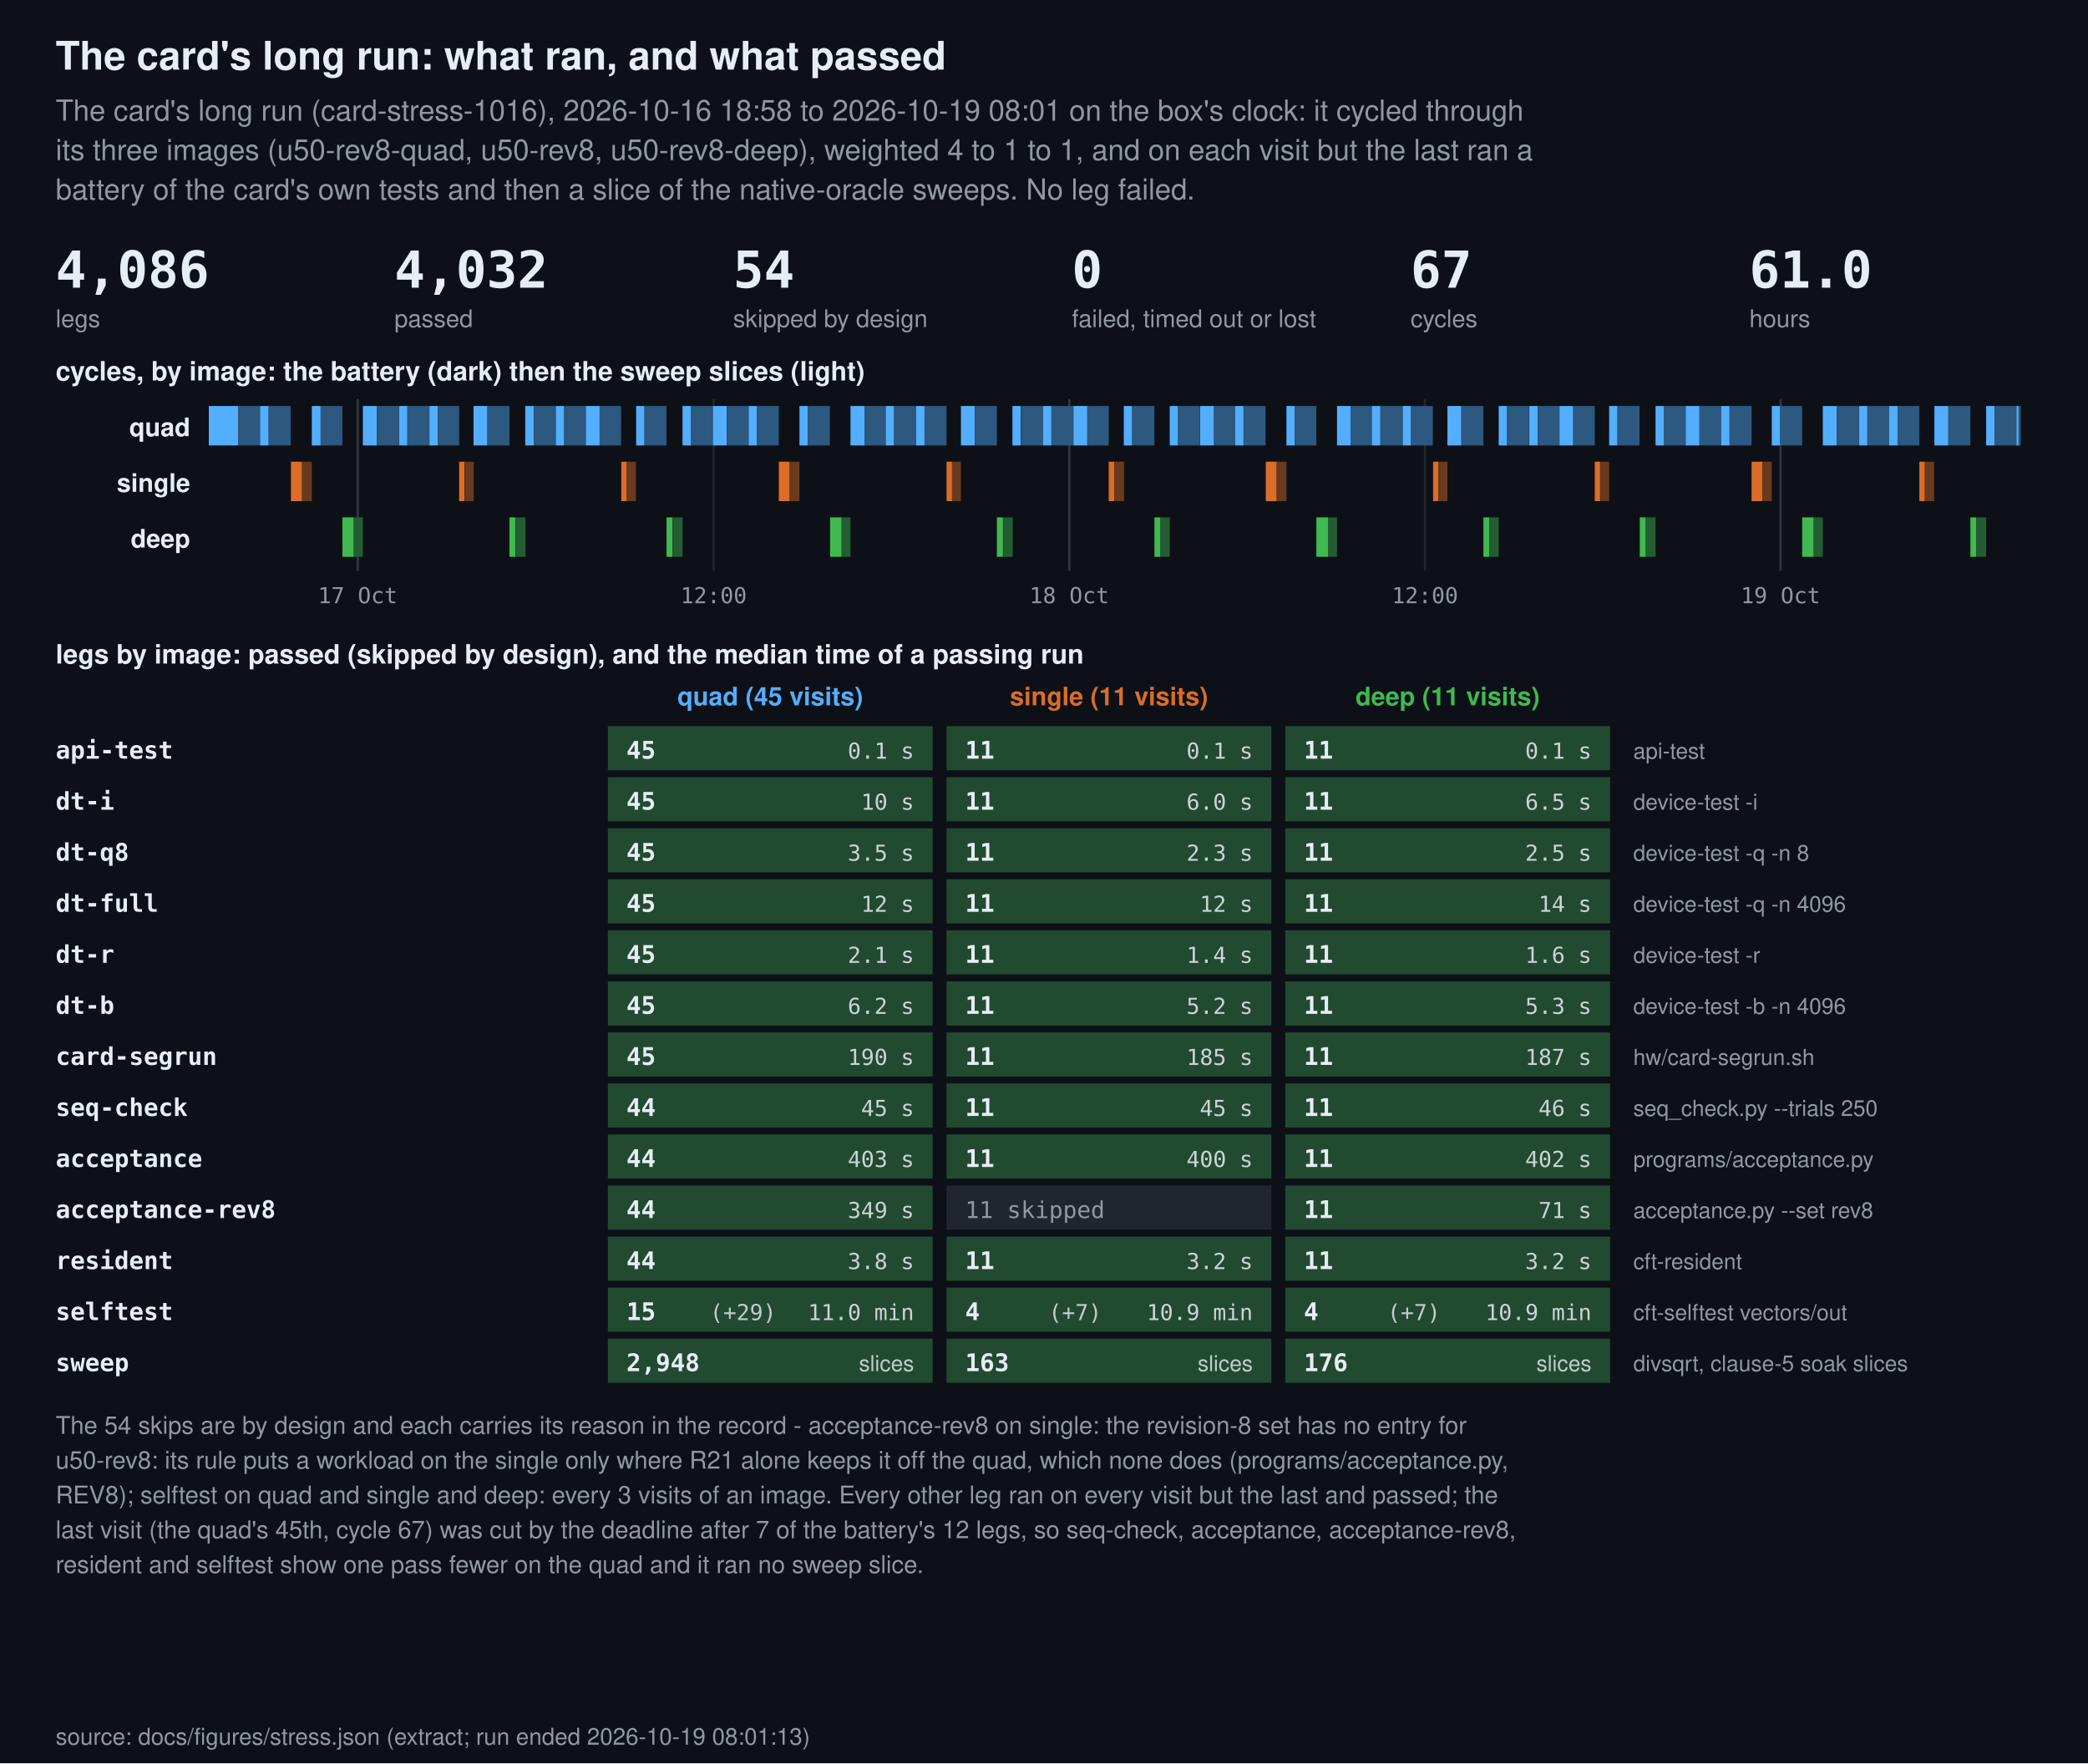
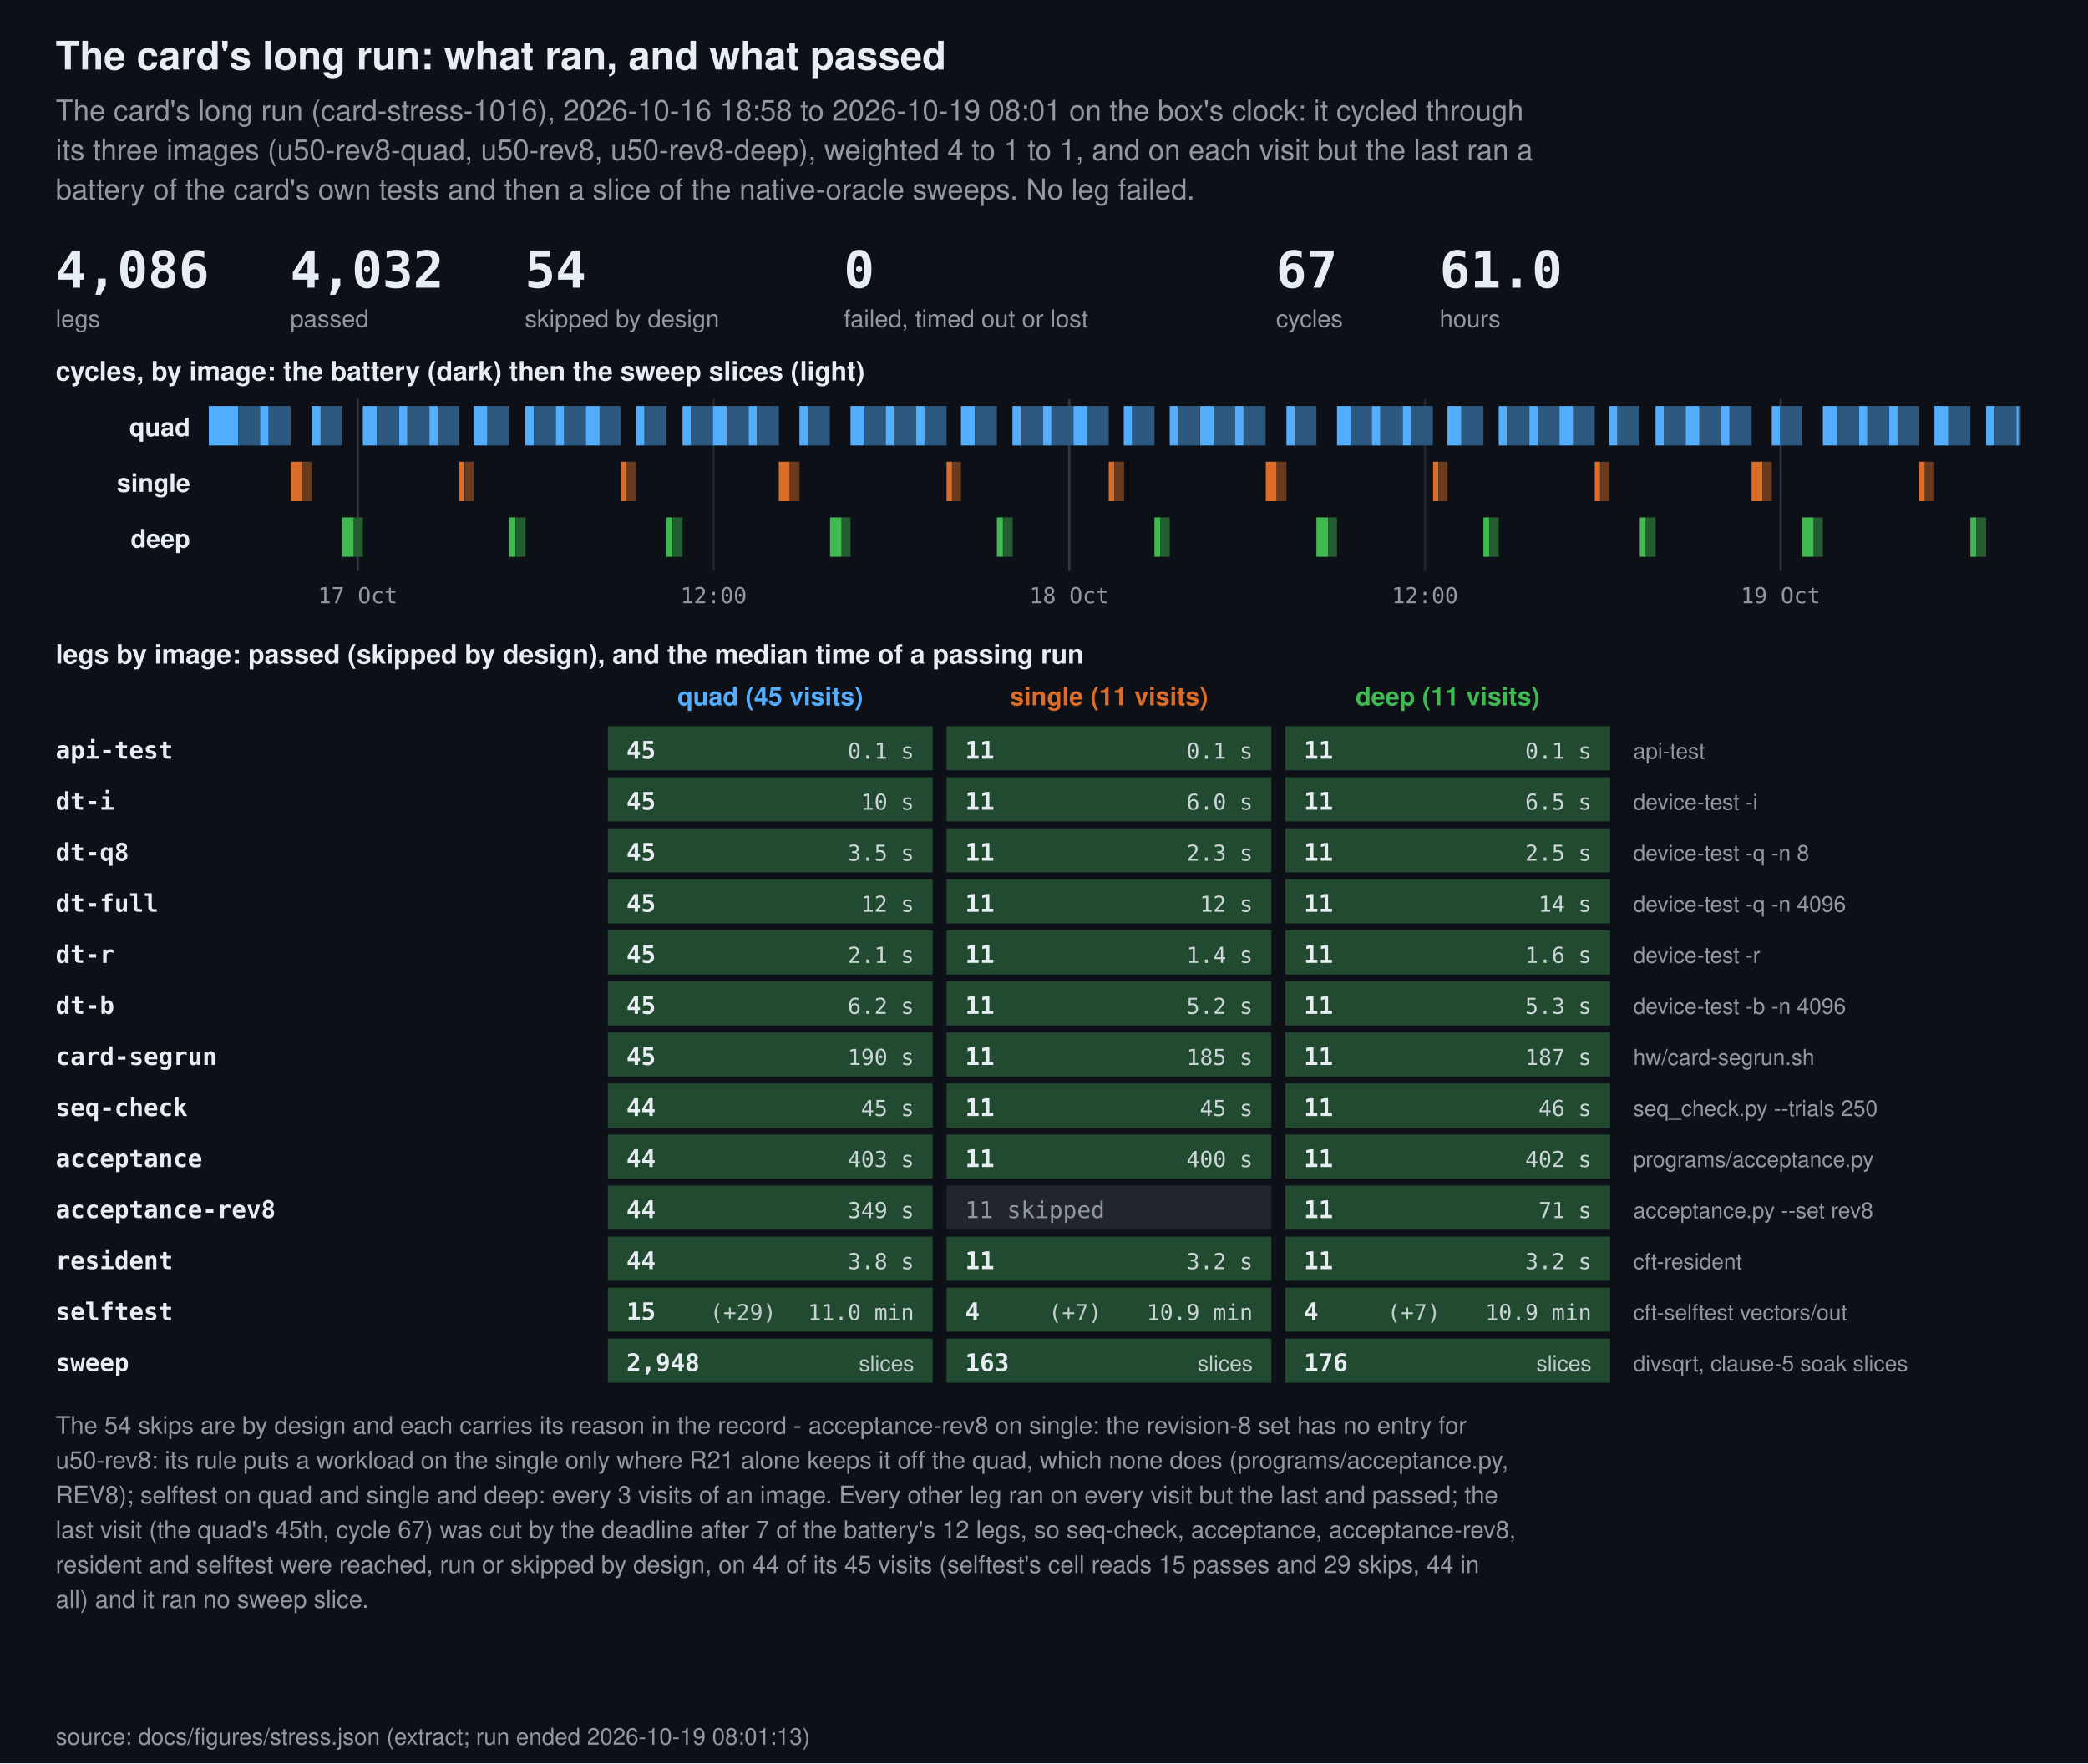
<svg xmlns="http://www.w3.org/2000/svg" width="900" height="760" viewBox="0 0 900 760" role="img" aria-label="A timeline of the 67 cycles of the card's stress run on three images, and a table of the legs run on each: 4,086 legs, 4,032 passed, 54 skipped by design, none failed.">
  <rect width="900" height="760" fill="#0d1117" />
  <text x="24.0" y="30.0" font-family="-apple-system,BlinkMacSystemFont,'Segoe UI',Helvetica,Arial,sans-serif" font-size="17" fill="#e6edf3" font-weight="600">The card's long run: what ran, and what passed</text>
  <text x="24.0" y="52.0" font-family="-apple-system,BlinkMacSystemFont,'Segoe UI',Helvetica,Arial,sans-serif" font-size="12.5" fill="#9198a1">The card's long run (card-stress-1016), 2026-10-16 18:58 to 2026-10-19 08:01 on the box's clock: it cycled through</text>
  <text x="24.0" y="69.0" font-family="-apple-system,BlinkMacSystemFont,'Segoe UI',Helvetica,Arial,sans-serif" font-size="12.5" fill="#9198a1">its three images (u50-rev8-quad, u50-rev8, u50-rev8-deep), weighted 4 to 1 to 1, and on each visit but the last ran a</text>
  <text x="24.0" y="86.0" font-family="-apple-system,BlinkMacSystemFont,'Segoe UI',Helvetica,Arial,sans-serif" font-size="12.5" fill="#9198a1">battery of the card's own tests and then a slice of the native-oracle sweeps. No leg failed.</text>
  <text x="24.0" y="124.0" font-family="ui-monospace,SFMono-Regular,'SF Mono',Menlo,Consolas,monospace" font-size="22" fill="#e6edf3" font-weight="600">4,086</text>
  <text x="24.0" y="141.0" font-family="-apple-system,BlinkMacSystemFont,'Segoe UI',Helvetica,Arial,sans-serif" font-size="10.5" fill="#9198a1">legs</text>
-   <text x="170.0" y="124.0" font-family="ui-monospace,SFMono-Regular,'SF Mono',Menlo,Consolas,monospace" font-size="22" fill="#e6edf3" font-weight="600">4,032</text>
-   <text x="170.0" y="141.0" font-family="-apple-system,BlinkMacSystemFont,'Segoe UI',Helvetica,Arial,sans-serif" font-size="10.5" fill="#9198a1">passed</text>
-   <text x="316.0" y="124.0" font-family="ui-monospace,SFMono-Regular,'SF Mono',Menlo,Consolas,monospace" font-size="22" fill="#e6edf3" font-weight="600">54</text>
-   <text x="316.0" y="141.0" font-family="-apple-system,BlinkMacSystemFont,'Segoe UI',Helvetica,Arial,sans-serif" font-size="10.5" fill="#9198a1">skipped by design</text>
-   <text x="462.0" y="124.0" font-family="ui-monospace,SFMono-Regular,'SF Mono',Menlo,Consolas,monospace" font-size="22" fill="#e6edf3" font-weight="600">0</text>
-   <text x="462.0" y="141.0" font-family="-apple-system,BlinkMacSystemFont,'Segoe UI',Helvetica,Arial,sans-serif" font-size="10.5" fill="#9198a1">failed, timed out or lost</text>
-   <text x="608.0" y="124.0" font-family="ui-monospace,SFMono-Regular,'SF Mono',Menlo,Consolas,monospace" font-size="22" fill="#e6edf3" font-weight="600">67</text>
-   <text x="608.0" y="141.0" font-family="-apple-system,BlinkMacSystemFont,'Segoe UI',Helvetica,Arial,sans-serif" font-size="10.5" fill="#9198a1">cycles</text>
-   <text x="754.0" y="124.0" font-family="ui-monospace,SFMono-Regular,'SF Mono',Menlo,Consolas,monospace" font-size="22" fill="#e6edf3" font-weight="600">61.0</text>
-   <text x="754.0" y="141.0" font-family="-apple-system,BlinkMacSystemFont,'Segoe UI',Helvetica,Arial,sans-serif" font-size="10.5" fill="#9198a1">hours</text>
+   <text x="125.1" y="124.0" font-family="ui-monospace,SFMono-Regular,'SF Mono',Menlo,Consolas,monospace" font-size="22" fill="#e6edf3" font-weight="600">4,032</text>
+   <text x="125.1" y="141.0" font-family="-apple-system,BlinkMacSystemFont,'Segoe UI',Helvetica,Arial,sans-serif" font-size="10.5" fill="#9198a1">passed</text>
+   <text x="226.2" y="124.0" font-family="ui-monospace,SFMono-Regular,'SF Mono',Menlo,Consolas,monospace" font-size="22" fill="#e6edf3" font-weight="600">54</text>
+   <text x="226.2" y="141.0" font-family="-apple-system,BlinkMacSystemFont,'Segoe UI',Helvetica,Arial,sans-serif" font-size="10.5" fill="#9198a1">skipped by design</text>
+   <text x="363.7" y="124.0" font-family="ui-monospace,SFMono-Regular,'SF Mono',Menlo,Consolas,monospace" font-size="22" fill="#e6edf3" font-weight="600">0</text>
+   <text x="363.7" y="141.0" font-family="-apple-system,BlinkMacSystemFont,'Segoe UI',Helvetica,Arial,sans-serif" font-size="10.5" fill="#9198a1">failed, timed out or lost</text>
+   <text x="550.0" y="124.0" font-family="ui-monospace,SFMono-Regular,'SF Mono',Menlo,Consolas,monospace" font-size="22" fill="#e6edf3" font-weight="600">67</text>
+   <text x="550.0" y="141.0" font-family="-apple-system,BlinkMacSystemFont,'Segoe UI',Helvetica,Arial,sans-serif" font-size="10.5" fill="#9198a1">cycles</text>
+   <text x="620.5" y="124.0" font-family="ui-monospace,SFMono-Regular,'SF Mono',Menlo,Consolas,monospace" font-size="22" fill="#e6edf3" font-weight="600">61.0</text>
+   <text x="620.5" y="141.0" font-family="-apple-system,BlinkMacSystemFont,'Segoe UI',Helvetica,Arial,sans-serif" font-size="10.5" fill="#9198a1">hours</text>
  <text x="24.0" y="164.0" font-family="-apple-system,BlinkMacSystemFont,'Segoe UI',Helvetica,Arial,sans-serif" font-size="11.5" fill="#e6edf3" font-weight="600">cycles, by image: the battery (dark) then the sweep slices (light)</text>
  <line x1="154.2" y1="172.0" x2="154.2" y2="246.0" stroke="#30363d" stroke-width="1" />
  <text x="154.2" y="260.0" font-family="ui-monospace,SFMono-Regular,'SF Mono',Menlo,Consolas,monospace" font-size="9.5" fill="#9198a1" text-anchor="middle">17 Oct</text>
  <line x1="307.6" y1="172.0" x2="307.6" y2="246.0" stroke="#21262d" stroke-width="1" />
  <text x="307.6" y="260.0" font-family="ui-monospace,SFMono-Regular,'SF Mono',Menlo,Consolas,monospace" font-size="9.5" fill="#9198a1" text-anchor="middle">12:00</text>
  <line x1="460.9" y1="172.0" x2="460.9" y2="246.0" stroke="#30363d" stroke-width="1" />
  <text x="460.9" y="260.0" font-family="ui-monospace,SFMono-Regular,'SF Mono',Menlo,Consolas,monospace" font-size="9.5" fill="#9198a1" text-anchor="middle">18 Oct</text>
  <line x1="614.2" y1="172.0" x2="614.2" y2="246.0" stroke="#21262d" stroke-width="1" />
  <text x="614.2" y="260.0" font-family="ui-monospace,SFMono-Regular,'SF Mono',Menlo,Consolas,monospace" font-size="9.5" fill="#9198a1" text-anchor="middle">12:00</text>
  <line x1="767.5" y1="172.0" x2="767.5" y2="246.0" stroke="#30363d" stroke-width="1" />
  <text x="767.5" y="260.0" font-family="ui-monospace,SFMono-Regular,'SF Mono',Menlo,Consolas,monospace" font-size="9.5" fill="#9198a1" text-anchor="middle">19 Oct</text>
  <text x="82.0" y="188.0" font-family="-apple-system,BlinkMacSystemFont,'Segoe UI',Helvetica,Arial,sans-serif" font-size="11" fill="#e6edf3" font-weight="600" text-anchor="end">quad</text>
  <rect x="90.0" y="175.0" width="12.7" height="17.0" fill="#54aeff" />
  <rect x="102.7" y="175.0" width="9.4" height="17.0" fill="#2d587f" />
  <rect x="112.1" y="175.0" width="3.7" height="17.0" fill="#54aeff" />
  <rect x="115.8" y="175.0" width="9.5" height="17.0" fill="#2d587f" />
  <rect x="134.4" y="175.0" width="3.8" height="17.0" fill="#54aeff" />
  <rect x="138.2" y="175.0" width="9.4" height="17.0" fill="#2d587f" />
  <rect x="156.4" y="175.0" width="6.0" height="17.0" fill="#54aeff" />
  <rect x="162.4" y="175.0" width="9.5" height="17.0" fill="#2d587f" />
  <rect x="172.0" y="175.0" width="3.6" height="17.0" fill="#54aeff" />
  <rect x="175.6" y="175.0" width="9.5" height="17.0" fill="#2d587f" />
  <rect x="185.1" y="175.0" width="3.6" height="17.0" fill="#54aeff" />
  <rect x="188.7" y="175.0" width="9.2" height="17.0" fill="#2d587f" />
  <rect x="204.1" y="175.0" width="6.0" height="17.0" fill="#54aeff" />
  <rect x="210.1" y="175.0" width="9.5" height="17.0" fill="#2d587f" />
  <rect x="226.4" y="175.0" width="3.7" height="17.0" fill="#54aeff" />
  <rect x="230.1" y="175.0" width="9.5" height="17.0" fill="#2d587f" />
  <rect x="239.6" y="175.0" width="3.6" height="17.0" fill="#54aeff" />
  <rect x="243.2" y="175.0" width="9.2" height="17.0" fill="#2d587f" />
  <rect x="252.5" y="175.0" width="6.0" height="17.0" fill="#54aeff" />
  <rect x="258.4" y="175.0" width="9.3" height="17.0" fill="#2d587f" />
  <rect x="274.2" y="175.0" width="3.6" height="17.0" fill="#54aeff" />
  <rect x="277.8" y="175.0" width="9.5" height="17.0" fill="#2d587f" />
  <rect x="294.2" y="175.0" width="3.7" height="17.0" fill="#54aeff" />
  <rect x="297.8" y="175.0" width="9.5" height="17.0" fill="#2d587f" />
  <rect x="307.3" y="175.0" width="6.0" height="17.0" fill="#54aeff" />
  <rect x="313.3" y="175.0" width="9.4" height="17.0" fill="#2d587f" />
  <rect x="322.7" y="175.0" width="3.6" height="17.0" fill="#54aeff" />
  <rect x="326.3" y="175.0" width="9.4" height="17.0" fill="#2d587f" />
  <rect x="344.6" y="175.0" width="3.6" height="17.0" fill="#54aeff" />
  <rect x="348.2" y="175.0" width="9.5" height="17.0" fill="#2d587f" />
  <rect x="366.6" y="175.0" width="6.0" height="17.0" fill="#54aeff" />
  <rect x="372.6" y="175.0" width="9.2" height="17.0" fill="#2d587f" />
  <rect x="381.8" y="175.0" width="3.6" height="17.0" fill="#54aeff" />
  <rect x="385.4" y="175.0" width="9.5" height="17.0" fill="#2d587f" />
  <rect x="394.9" y="175.0" width="3.6" height="17.0" fill="#54aeff" />
  <rect x="398.5" y="175.0" width="9.5" height="17.0" fill="#2d587f" />
  <rect x="414.2" y="175.0" width="6.0" height="17.0" fill="#54aeff" />
  <rect x="420.2" y="175.0" width="9.5" height="17.0" fill="#2d587f" />
  <rect x="436.4" y="175.0" width="3.6" height="17.0" fill="#54aeff" />
  <rect x="440.1" y="175.0" width="9.5" height="17.0" fill="#2d587f" />
  <rect x="449.6" y="175.0" width="3.6" height="17.0" fill="#54aeff" />
  <rect x="453.2" y="175.0" width="9.4" height="17.0" fill="#2d587f" />
  <rect x="462.7" y="175.0" width="6.0" height="17.0" fill="#54aeff" />
  <rect x="468.6" y="175.0" width="9.3" height="17.0" fill="#2d587f" />
  <rect x="484.4" y="175.0" width="3.6" height="17.0" fill="#54aeff" />
  <rect x="488.1" y="175.0" width="9.5" height="17.0" fill="#2d587f" />
  <rect x="504.2" y="175.0" width="3.6" height="17.0" fill="#54aeff" />
  <rect x="507.8" y="175.0" width="9.4" height="17.0" fill="#2d587f" />
  <rect x="517.3" y="175.0" width="6.0" height="17.0" fill="#54aeff" />
  <rect x="523.2" y="175.0" width="9.2" height="17.0" fill="#2d587f" />
  <rect x="532.4" y="175.0" width="3.6" height="17.0" fill="#54aeff" />
  <rect x="536.0" y="175.0" width="9.5" height="17.0" fill="#2d587f" />
  <rect x="554.5" y="175.0" width="3.6" height="17.0" fill="#54aeff" />
  <rect x="558.1" y="175.0" width="9.3" height="17.0" fill="#2d587f" />
  <rect x="576.3" y="175.0" width="6.0" height="17.0" fill="#54aeff" />
  <rect x="582.3" y="175.0" width="9.2" height="17.0" fill="#2d587f" />
  <rect x="591.4" y="175.0" width="3.6" height="17.0" fill="#54aeff" />
  <rect x="595.0" y="175.0" width="9.5" height="17.0" fill="#2d587f" />
  <rect x="604.6" y="175.0" width="3.6" height="17.0" fill="#54aeff" />
  <rect x="608.2" y="175.0" width="9.4" height="17.0" fill="#2d587f" />
  <rect x="623.9" y="175.0" width="6.0" height="17.0" fill="#54aeff" />
  <rect x="629.9" y="175.0" width="9.5" height="17.0" fill="#2d587f" />
  <rect x="646.0" y="175.0" width="3.6" height="17.0" fill="#54aeff" />
  <rect x="649.6" y="175.0" width="9.5" height="17.0" fill="#2d587f" />
  <rect x="659.2" y="175.0" width="3.6" height="17.0" fill="#54aeff" />
  <rect x="662.8" y="175.0" width="9.5" height="17.0" fill="#2d587f" />
  <rect x="672.2" y="175.0" width="5.9" height="17.0" fill="#54aeff" />
  <rect x="678.2" y="175.0" width="9.2" height="17.0" fill="#2d587f" />
  <rect x="693.6" y="175.0" width="3.6" height="17.0" fill="#54aeff" />
  <rect x="697.2" y="175.0" width="9.5" height="17.0" fill="#2d587f" />
  <rect x="713.6" y="175.0" width="3.7" height="17.0" fill="#54aeff" />
  <rect x="717.3" y="175.0" width="9.3" height="17.0" fill="#2d587f" />
  <rect x="726.6" y="175.0" width="5.9" height="17.0" fill="#54aeff" />
  <rect x="732.6" y="175.0" width="9.3" height="17.0" fill="#2d587f" />
  <rect x="741.9" y="175.0" width="3.6" height="17.0" fill="#54aeff" />
  <rect x="745.5" y="175.0" width="9.5" height="17.0" fill="#2d587f" />
  <rect x="763.7" y="175.0" width="3.6" height="17.0" fill="#54aeff" />
  <rect x="767.3" y="175.0" width="9.5" height="17.0" fill="#2d587f" />
  <rect x="785.7" y="175.0" width="6.0" height="17.0" fill="#54aeff" />
  <rect x="791.7" y="175.0" width="9.5" height="17.0" fill="#2d587f" />
  <rect x="801.3" y="175.0" width="3.6" height="17.0" fill="#54aeff" />
  <rect x="804.9" y="175.0" width="9.4" height="17.0" fill="#2d587f" />
  <rect x="814.3" y="175.0" width="3.6" height="17.0" fill="#54aeff" />
  <rect x="817.9" y="175.0" width="9.4" height="17.0" fill="#2d587f" />
  <rect x="833.8" y="175.0" width="6.0" height="17.0" fill="#54aeff" />
  <rect x="839.8" y="175.0" width="9.5" height="17.0" fill="#2d587f" />
  <rect x="856.1" y="175.0" width="3.7" height="17.0" fill="#54aeff" />
  <rect x="859.8" y="175.0" width="9.5" height="17.0" fill="#2d587f" />
  <rect x="869.2" y="175.0" width="1.0" height="17.0" fill="#54aeff" />
  <rect x="870.0" y="175.0" width="1.0" height="17.0" fill="#2d587f" />
  <text x="82.0" y="212.0" font-family="-apple-system,BlinkMacSystemFont,'Segoe UI',Helvetica,Arial,sans-serif" font-size="11" fill="#e6edf3" font-weight="600" text-anchor="end">single</text>
  <rect x="125.4" y="199.0" width="4.8" height="17.0" fill="#db6d28" />
  <rect x="130.2" y="199.0" width="4.2" height="17.0" fill="#6a3a1f" />
  <rect x="197.9" y="199.0" width="2.3" height="17.0" fill="#db6d28" />
  <rect x="200.3" y="199.0" width="3.9" height="17.0" fill="#6a3a1f" />
  <rect x="267.8" y="199.0" width="2.4" height="17.0" fill="#db6d28" />
  <rect x="270.1" y="199.0" width="4.0" height="17.0" fill="#6a3a1f" />
  <rect x="335.7" y="199.0" width="4.7" height="17.0" fill="#db6d28" />
  <rect x="340.4" y="199.0" width="4.2" height="17.0" fill="#6a3a1f" />
  <rect x="408.0" y="199.0" width="2.4" height="17.0" fill="#db6d28" />
  <rect x="410.3" y="199.0" width="3.9" height="17.0" fill="#6a3a1f" />
  <rect x="477.9" y="199.0" width="2.4" height="17.0" fill="#db6d28" />
  <rect x="480.3" y="199.0" width="4.2" height="17.0" fill="#6a3a1f" />
  <rect x="545.6" y="199.0" width="4.7" height="17.0" fill="#db6d28" />
  <rect x="550.3" y="199.0" width="4.2" height="17.0" fill="#6a3a1f" />
  <rect x="617.7" y="199.0" width="2.3" height="17.0" fill="#db6d28" />
  <rect x="620.0" y="199.0" width="3.9" height="17.0" fill="#6a3a1f" />
  <rect x="687.4" y="199.0" width="2.3" height="17.0" fill="#db6d28" />
  <rect x="689.8" y="199.0" width="3.8" height="17.0" fill="#6a3a1f" />
  <rect x="755.0" y="199.0" width="4.7" height="17.0" fill="#db6d28" />
  <rect x="759.7" y="199.0" width="4.0" height="17.0" fill="#6a3a1f" />
  <rect x="827.3" y="199.0" width="2.4" height="17.0" fill="#db6d28" />
  <rect x="829.6" y="199.0" width="4.1" height="17.0" fill="#6a3a1f" />
  <text x="82.0" y="236.0" font-family="-apple-system,BlinkMacSystemFont,'Segoe UI',Helvetica,Arial,sans-serif" font-size="11" fill="#e6edf3" font-weight="600" text-anchor="end">deep</text>
  <rect x="147.6" y="223.0" width="4.9" height="17.0" fill="#3fb950" />
  <rect x="152.5" y="223.0" width="3.9" height="17.0" fill="#245d31" />
  <rect x="219.6" y="223.0" width="2.6" height="17.0" fill="#3fb950" />
  <rect x="222.3" y="223.0" width="4.2" height="17.0" fill="#245d31" />
  <rect x="287.3" y="223.0" width="2.6" height="17.0" fill="#3fb950" />
  <rect x="290.0" y="223.0" width="4.2" height="17.0" fill="#245d31" />
  <rect x="357.8" y="223.0" width="5.0" height="17.0" fill="#3fb950" />
  <rect x="362.7" y="223.0" width="3.9" height="17.0" fill="#245d31" />
  <rect x="429.7" y="223.0" width="2.6" height="17.0" fill="#3fb950" />
  <rect x="432.4" y="223.0" width="4.1" height="17.0" fill="#245d31" />
  <rect x="497.6" y="223.0" width="2.6" height="17.0" fill="#3fb950" />
  <rect x="500.2" y="223.0" width="4.0" height="17.0" fill="#245d31" />
  <rect x="567.4" y="223.0" width="5.0" height="17.0" fill="#3fb950" />
  <rect x="572.4" y="223.0" width="3.9" height="17.0" fill="#245d31" />
  <rect x="639.4" y="223.0" width="2.6" height="17.0" fill="#3fb950" />
  <rect x="642.0" y="223.0" width="4.0" height="17.0" fill="#245d31" />
  <rect x="706.8" y="223.0" width="2.6" height="17.0" fill="#3fb950" />
  <rect x="709.4" y="223.0" width="4.2" height="17.0" fill="#245d31" />
  <rect x="776.8" y="223.0" width="5.0" height="17.0" fill="#3fb950" />
  <rect x="781.7" y="223.0" width="4.0" height="17.0" fill="#245d31" />
  <rect x="849.3" y="223.0" width="2.6" height="17.0" fill="#3fb950" />
  <rect x="851.9" y="223.0" width="4.2" height="17.0" fill="#245d31" />
  <text x="24.0" y="286.0" font-family="-apple-system,BlinkMacSystemFont,'Segoe UI',Helvetica,Arial,sans-serif" font-size="11.5" fill="#e6edf3" font-weight="600">legs by image: passed (skipped by design), and the median time of a passing run</text>
  <text x="332.0" y="304.0" font-family="-apple-system,BlinkMacSystemFont,'Segoe UI',Helvetica,Arial,sans-serif" font-size="11" fill="#54aeff" font-weight="600" text-anchor="middle">quad (45 visits)</text>
  <text x="478.0" y="304.0" font-family="-apple-system,BlinkMacSystemFont,'Segoe UI',Helvetica,Arial,sans-serif" font-size="11" fill="#db6d28" font-weight="600" text-anchor="middle">single (11 visits)</text>
  <text x="624.0" y="304.0" font-family="-apple-system,BlinkMacSystemFont,'Segoe UI',Helvetica,Arial,sans-serif" font-size="11" fill="#3fb950" font-weight="600" text-anchor="middle">deep (11 visits)</text>
  <text x="24.0" y="327.0" font-family="ui-monospace,SFMono-Regular,'SF Mono',Menlo,Consolas,monospace" font-size="10.5" fill="#e6edf3" font-weight="600">api-test</text>
  <text x="704.0" y="327.0" font-family="-apple-system,BlinkMacSystemFont,'Segoe UI',Helvetica,Arial,sans-serif" font-size="9.5" fill="#9198a1">api-test</text>
  <rect x="262.0" y="313.0" width="140.0" height="19.0" fill="#224a30" />
  <text x="270.0" y="327.0" font-family="ui-monospace,SFMono-Regular,'SF Mono',Menlo,Consolas,monospace" font-size="10.5" fill="#e6edf3" font-weight="600">45</text>
  <text x="394.0" y="327.0" font-family="ui-monospace,SFMono-Regular,'SF Mono',Menlo,Consolas,monospace" font-size="9.5" fill="#e6edf3" text-anchor="end" opacity="0.85">0.1 s</text>
  <rect x="408.0" y="313.0" width="140.0" height="19.0" fill="#224a30" />
  <text x="416.0" y="327.0" font-family="ui-monospace,SFMono-Regular,'SF Mono',Menlo,Consolas,monospace" font-size="10.5" fill="#e6edf3" font-weight="600">11</text>
  <text x="540.0" y="327.0" font-family="ui-monospace,SFMono-Regular,'SF Mono',Menlo,Consolas,monospace" font-size="9.5" fill="#e6edf3" text-anchor="end" opacity="0.85">0.1 s</text>
  <rect x="554.0" y="313.0" width="140.0" height="19.0" fill="#224a30" />
  <text x="562.0" y="327.0" font-family="ui-monospace,SFMono-Regular,'SF Mono',Menlo,Consolas,monospace" font-size="10.5" fill="#e6edf3" font-weight="600">11</text>
  <text x="686.0" y="327.0" font-family="ui-monospace,SFMono-Regular,'SF Mono',Menlo,Consolas,monospace" font-size="9.5" fill="#e6edf3" text-anchor="end" opacity="0.85">0.1 s</text>
  <text x="24.0" y="349.0" font-family="ui-monospace,SFMono-Regular,'SF Mono',Menlo,Consolas,monospace" font-size="10.5" fill="#e6edf3" font-weight="600">dt-i</text>
  <text x="704.0" y="349.0" font-family="-apple-system,BlinkMacSystemFont,'Segoe UI',Helvetica,Arial,sans-serif" font-size="9.5" fill="#9198a1">device-test -i</text>
  <rect x="262.0" y="335.0" width="140.0" height="19.0" fill="#224a30" />
  <text x="270.0" y="349.0" font-family="ui-monospace,SFMono-Regular,'SF Mono',Menlo,Consolas,monospace" font-size="10.5" fill="#e6edf3" font-weight="600">45</text>
  <text x="394.0" y="349.0" font-family="ui-monospace,SFMono-Regular,'SF Mono',Menlo,Consolas,monospace" font-size="9.5" fill="#e6edf3" text-anchor="end" opacity="0.85">10 s</text>
  <rect x="408.0" y="335.0" width="140.0" height="19.0" fill="#224a30" />
  <text x="416.0" y="349.0" font-family="ui-monospace,SFMono-Regular,'SF Mono',Menlo,Consolas,monospace" font-size="10.5" fill="#e6edf3" font-weight="600">11</text>
  <text x="540.0" y="349.0" font-family="ui-monospace,SFMono-Regular,'SF Mono',Menlo,Consolas,monospace" font-size="9.5" fill="#e6edf3" text-anchor="end" opacity="0.85">6.0 s</text>
  <rect x="554.0" y="335.0" width="140.0" height="19.0" fill="#224a30" />
  <text x="562.0" y="349.0" font-family="ui-monospace,SFMono-Regular,'SF Mono',Menlo,Consolas,monospace" font-size="10.5" fill="#e6edf3" font-weight="600">11</text>
  <text x="686.0" y="349.0" font-family="ui-monospace,SFMono-Regular,'SF Mono',Menlo,Consolas,monospace" font-size="9.5" fill="#e6edf3" text-anchor="end" opacity="0.85">6.5 s</text>
  <text x="24.0" y="371.0" font-family="ui-monospace,SFMono-Regular,'SF Mono',Menlo,Consolas,monospace" font-size="10.5" fill="#e6edf3" font-weight="600">dt-q8</text>
  <text x="704.0" y="371.0" font-family="-apple-system,BlinkMacSystemFont,'Segoe UI',Helvetica,Arial,sans-serif" font-size="9.5" fill="#9198a1">device-test -q -n 8</text>
  <rect x="262.0" y="357.0" width="140.0" height="19.0" fill="#224a30" />
  <text x="270.0" y="371.0" font-family="ui-monospace,SFMono-Regular,'SF Mono',Menlo,Consolas,monospace" font-size="10.5" fill="#e6edf3" font-weight="600">45</text>
  <text x="394.0" y="371.0" font-family="ui-monospace,SFMono-Regular,'SF Mono',Menlo,Consolas,monospace" font-size="9.5" fill="#e6edf3" text-anchor="end" opacity="0.85">3.5 s</text>
  <rect x="408.0" y="357.0" width="140.0" height="19.0" fill="#224a30" />
  <text x="416.0" y="371.0" font-family="ui-monospace,SFMono-Regular,'SF Mono',Menlo,Consolas,monospace" font-size="10.5" fill="#e6edf3" font-weight="600">11</text>
  <text x="540.0" y="371.0" font-family="ui-monospace,SFMono-Regular,'SF Mono',Menlo,Consolas,monospace" font-size="9.5" fill="#e6edf3" text-anchor="end" opacity="0.85">2.3 s</text>
  <rect x="554.0" y="357.0" width="140.0" height="19.0" fill="#224a30" />
  <text x="562.0" y="371.0" font-family="ui-monospace,SFMono-Regular,'SF Mono',Menlo,Consolas,monospace" font-size="10.5" fill="#e6edf3" font-weight="600">11</text>
  <text x="686.0" y="371.0" font-family="ui-monospace,SFMono-Regular,'SF Mono',Menlo,Consolas,monospace" font-size="9.5" fill="#e6edf3" text-anchor="end" opacity="0.85">2.5 s</text>
  <text x="24.0" y="393.0" font-family="ui-monospace,SFMono-Regular,'SF Mono',Menlo,Consolas,monospace" font-size="10.5" fill="#e6edf3" font-weight="600">dt-full</text>
  <text x="704.0" y="393.0" font-family="-apple-system,BlinkMacSystemFont,'Segoe UI',Helvetica,Arial,sans-serif" font-size="9.5" fill="#9198a1">device-test -q -n 4096</text>
  <rect x="262.0" y="379.0" width="140.0" height="19.0" fill="#224a30" />
  <text x="270.0" y="393.0" font-family="ui-monospace,SFMono-Regular,'SF Mono',Menlo,Consolas,monospace" font-size="10.5" fill="#e6edf3" font-weight="600">45</text>
  <text x="394.0" y="393.0" font-family="ui-monospace,SFMono-Regular,'SF Mono',Menlo,Consolas,monospace" font-size="9.5" fill="#e6edf3" text-anchor="end" opacity="0.85">12 s</text>
  <rect x="408.0" y="379.0" width="140.0" height="19.0" fill="#224a30" />
  <text x="416.0" y="393.0" font-family="ui-monospace,SFMono-Regular,'SF Mono',Menlo,Consolas,monospace" font-size="10.5" fill="#e6edf3" font-weight="600">11</text>
  <text x="540.0" y="393.0" font-family="ui-monospace,SFMono-Regular,'SF Mono',Menlo,Consolas,monospace" font-size="9.5" fill="#e6edf3" text-anchor="end" opacity="0.85">12 s</text>
  <rect x="554.0" y="379.0" width="140.0" height="19.0" fill="#224a30" />
  <text x="562.0" y="393.0" font-family="ui-monospace,SFMono-Regular,'SF Mono',Menlo,Consolas,monospace" font-size="10.5" fill="#e6edf3" font-weight="600">11</text>
  <text x="686.0" y="393.0" font-family="ui-monospace,SFMono-Regular,'SF Mono',Menlo,Consolas,monospace" font-size="9.5" fill="#e6edf3" text-anchor="end" opacity="0.85">14 s</text>
  <text x="24.0" y="415.0" font-family="ui-monospace,SFMono-Regular,'SF Mono',Menlo,Consolas,monospace" font-size="10.5" fill="#e6edf3" font-weight="600">dt-r</text>
  <text x="704.0" y="415.0" font-family="-apple-system,BlinkMacSystemFont,'Segoe UI',Helvetica,Arial,sans-serif" font-size="9.5" fill="#9198a1">device-test -r</text>
  <rect x="262.0" y="401.0" width="140.0" height="19.0" fill="#224a30" />
  <text x="270.0" y="415.0" font-family="ui-monospace,SFMono-Regular,'SF Mono',Menlo,Consolas,monospace" font-size="10.5" fill="#e6edf3" font-weight="600">45</text>
  <text x="394.0" y="415.0" font-family="ui-monospace,SFMono-Regular,'SF Mono',Menlo,Consolas,monospace" font-size="9.5" fill="#e6edf3" text-anchor="end" opacity="0.85">2.1 s</text>
  <rect x="408.0" y="401.0" width="140.0" height="19.0" fill="#224a30" />
  <text x="416.0" y="415.0" font-family="ui-monospace,SFMono-Regular,'SF Mono',Menlo,Consolas,monospace" font-size="10.5" fill="#e6edf3" font-weight="600">11</text>
  <text x="540.0" y="415.0" font-family="ui-monospace,SFMono-Regular,'SF Mono',Menlo,Consolas,monospace" font-size="9.5" fill="#e6edf3" text-anchor="end" opacity="0.85">1.4 s</text>
  <rect x="554.0" y="401.0" width="140.0" height="19.0" fill="#224a30" />
  <text x="562.0" y="415.0" font-family="ui-monospace,SFMono-Regular,'SF Mono',Menlo,Consolas,monospace" font-size="10.5" fill="#e6edf3" font-weight="600">11</text>
  <text x="686.0" y="415.0" font-family="ui-monospace,SFMono-Regular,'SF Mono',Menlo,Consolas,monospace" font-size="9.5" fill="#e6edf3" text-anchor="end" opacity="0.85">1.6 s</text>
  <text x="24.0" y="437.0" font-family="ui-monospace,SFMono-Regular,'SF Mono',Menlo,Consolas,monospace" font-size="10.5" fill="#e6edf3" font-weight="600">dt-b</text>
  <text x="704.0" y="437.0" font-family="-apple-system,BlinkMacSystemFont,'Segoe UI',Helvetica,Arial,sans-serif" font-size="9.5" fill="#9198a1">device-test -b -n 4096</text>
  <rect x="262.0" y="423.0" width="140.0" height="19.0" fill="#224a30" />
  <text x="270.0" y="437.0" font-family="ui-monospace,SFMono-Regular,'SF Mono',Menlo,Consolas,monospace" font-size="10.5" fill="#e6edf3" font-weight="600">45</text>
  <text x="394.0" y="437.0" font-family="ui-monospace,SFMono-Regular,'SF Mono',Menlo,Consolas,monospace" font-size="9.5" fill="#e6edf3" text-anchor="end" opacity="0.85">6.2 s</text>
  <rect x="408.0" y="423.0" width="140.0" height="19.0" fill="#224a30" />
  <text x="416.0" y="437.0" font-family="ui-monospace,SFMono-Regular,'SF Mono',Menlo,Consolas,monospace" font-size="10.5" fill="#e6edf3" font-weight="600">11</text>
  <text x="540.0" y="437.0" font-family="ui-monospace,SFMono-Regular,'SF Mono',Menlo,Consolas,monospace" font-size="9.5" fill="#e6edf3" text-anchor="end" opacity="0.85">5.2 s</text>
  <rect x="554.0" y="423.0" width="140.0" height="19.0" fill="#224a30" />
  <text x="562.0" y="437.0" font-family="ui-monospace,SFMono-Regular,'SF Mono',Menlo,Consolas,monospace" font-size="10.5" fill="#e6edf3" font-weight="600">11</text>
  <text x="686.0" y="437.0" font-family="ui-monospace,SFMono-Regular,'SF Mono',Menlo,Consolas,monospace" font-size="9.5" fill="#e6edf3" text-anchor="end" opacity="0.85">5.3 s</text>
  <text x="24.0" y="459.0" font-family="ui-monospace,SFMono-Regular,'SF Mono',Menlo,Consolas,monospace" font-size="10.5" fill="#e6edf3" font-weight="600">card-segrun</text>
  <text x="704.0" y="459.0" font-family="-apple-system,BlinkMacSystemFont,'Segoe UI',Helvetica,Arial,sans-serif" font-size="9.5" fill="#9198a1">hw/card-segrun.sh</text>
  <rect x="262.0" y="445.0" width="140.0" height="19.0" fill="#224a30" />
  <text x="270.0" y="459.0" font-family="ui-monospace,SFMono-Regular,'SF Mono',Menlo,Consolas,monospace" font-size="10.5" fill="#e6edf3" font-weight="600">45</text>
  <text x="394.0" y="459.0" font-family="ui-monospace,SFMono-Regular,'SF Mono',Menlo,Consolas,monospace" font-size="9.5" fill="#e6edf3" text-anchor="end" opacity="0.85">190 s</text>
  <rect x="408.0" y="445.0" width="140.0" height="19.0" fill="#224a30" />
  <text x="416.0" y="459.0" font-family="ui-monospace,SFMono-Regular,'SF Mono',Menlo,Consolas,monospace" font-size="10.5" fill="#e6edf3" font-weight="600">11</text>
  <text x="540.0" y="459.0" font-family="ui-monospace,SFMono-Regular,'SF Mono',Menlo,Consolas,monospace" font-size="9.5" fill="#e6edf3" text-anchor="end" opacity="0.85">185 s</text>
  <rect x="554.0" y="445.0" width="140.0" height="19.0" fill="#224a30" />
  <text x="562.0" y="459.0" font-family="ui-monospace,SFMono-Regular,'SF Mono',Menlo,Consolas,monospace" font-size="10.5" fill="#e6edf3" font-weight="600">11</text>
  <text x="686.0" y="459.0" font-family="ui-monospace,SFMono-Regular,'SF Mono',Menlo,Consolas,monospace" font-size="9.5" fill="#e6edf3" text-anchor="end" opacity="0.85">187 s</text>
  <text x="24.0" y="481.0" font-family="ui-monospace,SFMono-Regular,'SF Mono',Menlo,Consolas,monospace" font-size="10.5" fill="#e6edf3" font-weight="600">seq-check</text>
  <text x="704.0" y="481.0" font-family="-apple-system,BlinkMacSystemFont,'Segoe UI',Helvetica,Arial,sans-serif" font-size="9.5" fill="#9198a1">seq_check.py --trials 250</text>
  <rect x="262.0" y="467.0" width="140.0" height="19.0" fill="#224a30" />
  <text x="270.0" y="481.0" font-family="ui-monospace,SFMono-Regular,'SF Mono',Menlo,Consolas,monospace" font-size="10.5" fill="#e6edf3" font-weight="600">44</text>
  <text x="394.0" y="481.0" font-family="ui-monospace,SFMono-Regular,'SF Mono',Menlo,Consolas,monospace" font-size="9.5" fill="#e6edf3" text-anchor="end" opacity="0.85">45 s</text>
  <rect x="408.0" y="467.0" width="140.0" height="19.0" fill="#224a30" />
  <text x="416.0" y="481.0" font-family="ui-monospace,SFMono-Regular,'SF Mono',Menlo,Consolas,monospace" font-size="10.5" fill="#e6edf3" font-weight="600">11</text>
  <text x="540.0" y="481.0" font-family="ui-monospace,SFMono-Regular,'SF Mono',Menlo,Consolas,monospace" font-size="9.5" fill="#e6edf3" text-anchor="end" opacity="0.85">45 s</text>
  <rect x="554.0" y="467.0" width="140.0" height="19.0" fill="#224a30" />
  <text x="562.0" y="481.0" font-family="ui-monospace,SFMono-Regular,'SF Mono',Menlo,Consolas,monospace" font-size="10.5" fill="#e6edf3" font-weight="600">11</text>
  <text x="686.0" y="481.0" font-family="ui-monospace,SFMono-Regular,'SF Mono',Menlo,Consolas,monospace" font-size="9.5" fill="#e6edf3" text-anchor="end" opacity="0.85">46 s</text>
  <text x="24.0" y="503.0" font-family="ui-monospace,SFMono-Regular,'SF Mono',Menlo,Consolas,monospace" font-size="10.5" fill="#e6edf3" font-weight="600">acceptance</text>
  <text x="704.0" y="503.0" font-family="-apple-system,BlinkMacSystemFont,'Segoe UI',Helvetica,Arial,sans-serif" font-size="9.5" fill="#9198a1">programs/acceptance.py</text>
  <rect x="262.0" y="489.0" width="140.0" height="19.0" fill="#224a30" />
  <text x="270.0" y="503.0" font-family="ui-monospace,SFMono-Regular,'SF Mono',Menlo,Consolas,monospace" font-size="10.5" fill="#e6edf3" font-weight="600">44</text>
  <text x="394.0" y="503.0" font-family="ui-monospace,SFMono-Regular,'SF Mono',Menlo,Consolas,monospace" font-size="9.5" fill="#e6edf3" text-anchor="end" opacity="0.85">403 s</text>
  <rect x="408.0" y="489.0" width="140.0" height="19.0" fill="#224a30" />
  <text x="416.0" y="503.0" font-family="ui-monospace,SFMono-Regular,'SF Mono',Menlo,Consolas,monospace" font-size="10.5" fill="#e6edf3" font-weight="600">11</text>
  <text x="540.0" y="503.0" font-family="ui-monospace,SFMono-Regular,'SF Mono',Menlo,Consolas,monospace" font-size="9.5" fill="#e6edf3" text-anchor="end" opacity="0.85">400 s</text>
  <rect x="554.0" y="489.0" width="140.0" height="19.0" fill="#224a30" />
  <text x="562.0" y="503.0" font-family="ui-monospace,SFMono-Regular,'SF Mono',Menlo,Consolas,monospace" font-size="10.5" fill="#e6edf3" font-weight="600">11</text>
  <text x="686.0" y="503.0" font-family="ui-monospace,SFMono-Regular,'SF Mono',Menlo,Consolas,monospace" font-size="9.5" fill="#e6edf3" text-anchor="end" opacity="0.85">402 s</text>
  <text x="24.0" y="525.0" font-family="ui-monospace,SFMono-Regular,'SF Mono',Menlo,Consolas,monospace" font-size="10.5" fill="#e6edf3" font-weight="600">acceptance-rev8</text>
  <text x="704.0" y="525.0" font-family="-apple-system,BlinkMacSystemFont,'Segoe UI',Helvetica,Arial,sans-serif" font-size="9.5" fill="#9198a1">acceptance.py --set rev8</text>
  <rect x="262.0" y="511.0" width="140.0" height="19.0" fill="#224a30" />
  <text x="270.0" y="525.0" font-family="ui-monospace,SFMono-Regular,'SF Mono',Menlo,Consolas,monospace" font-size="10.5" fill="#e6edf3" font-weight="600">44</text>
  <text x="394.0" y="525.0" font-family="ui-monospace,SFMono-Regular,'SF Mono',Menlo,Consolas,monospace" font-size="9.5" fill="#e6edf3" text-anchor="end" opacity="0.85">349 s</text>
  <rect x="408.0" y="511.0" width="140.0" height="19.0" fill="#21262d" />
  <text x="416.0" y="525.0" font-family="ui-monospace,SFMono-Regular,'SF Mono',Menlo,Consolas,monospace" font-size="10" fill="#9198a1">11 skipped</text>
  <rect x="554.0" y="511.0" width="140.0" height="19.0" fill="#224a30" />
  <text x="562.0" y="525.0" font-family="ui-monospace,SFMono-Regular,'SF Mono',Menlo,Consolas,monospace" font-size="10.5" fill="#e6edf3" font-weight="600">11</text>
  <text x="686.0" y="525.0" font-family="ui-monospace,SFMono-Regular,'SF Mono',Menlo,Consolas,monospace" font-size="9.5" fill="#e6edf3" text-anchor="end" opacity="0.85">71 s</text>
  <text x="24.0" y="547.0" font-family="ui-monospace,SFMono-Regular,'SF Mono',Menlo,Consolas,monospace" font-size="10.5" fill="#e6edf3" font-weight="600">resident</text>
  <text x="704.0" y="547.0" font-family="-apple-system,BlinkMacSystemFont,'Segoe UI',Helvetica,Arial,sans-serif" font-size="9.5" fill="#9198a1">cft-resident</text>
  <rect x="262.0" y="533.0" width="140.0" height="19.0" fill="#224a30" />
  <text x="270.0" y="547.0" font-family="ui-monospace,SFMono-Regular,'SF Mono',Menlo,Consolas,monospace" font-size="10.5" fill="#e6edf3" font-weight="600">44</text>
  <text x="394.0" y="547.0" font-family="ui-monospace,SFMono-Regular,'SF Mono',Menlo,Consolas,monospace" font-size="9.5" fill="#e6edf3" text-anchor="end" opacity="0.85">3.8 s</text>
  <rect x="408.0" y="533.0" width="140.0" height="19.0" fill="#224a30" />
  <text x="416.0" y="547.0" font-family="ui-monospace,SFMono-Regular,'SF Mono',Menlo,Consolas,monospace" font-size="10.5" fill="#e6edf3" font-weight="600">11</text>
  <text x="540.0" y="547.0" font-family="ui-monospace,SFMono-Regular,'SF Mono',Menlo,Consolas,monospace" font-size="9.5" fill="#e6edf3" text-anchor="end" opacity="0.85">3.2 s</text>
  <rect x="554.0" y="533.0" width="140.0" height="19.0" fill="#224a30" />
  <text x="562.0" y="547.0" font-family="ui-monospace,SFMono-Regular,'SF Mono',Menlo,Consolas,monospace" font-size="10.5" fill="#e6edf3" font-weight="600">11</text>
  <text x="686.0" y="547.0" font-family="ui-monospace,SFMono-Regular,'SF Mono',Menlo,Consolas,monospace" font-size="9.5" fill="#e6edf3" text-anchor="end" opacity="0.85">3.2 s</text>
  <text x="24.0" y="569.0" font-family="ui-monospace,SFMono-Regular,'SF Mono',Menlo,Consolas,monospace" font-size="10.5" fill="#e6edf3" font-weight="600">selftest</text>
  <text x="704.0" y="569.0" font-family="-apple-system,BlinkMacSystemFont,'Segoe UI',Helvetica,Arial,sans-serif" font-size="9.5" fill="#9198a1">cft-selftest vectors/out</text>
  <rect x="262.0" y="555.0" width="140.0" height="19.0" fill="#224a30" />
  <text x="270.0" y="569.0" font-family="ui-monospace,SFMono-Regular,'SF Mono',Menlo,Consolas,monospace" font-size="10.5" fill="#e6edf3" font-weight="600">15</text>
  <text x="306.0" y="569.0" font-family="ui-monospace,SFMono-Regular,'SF Mono',Menlo,Consolas,monospace" font-size="9.5" fill="#e6edf3" opacity="0.8">(+29)</text>
  <text x="394.0" y="569.0" font-family="ui-monospace,SFMono-Regular,'SF Mono',Menlo,Consolas,monospace" font-size="9.5" fill="#e6edf3" text-anchor="end" opacity="0.85">11.0 min</text>
  <rect x="408.0" y="555.0" width="140.0" height="19.0" fill="#224a30" />
  <text x="416.0" y="569.0" font-family="ui-monospace,SFMono-Regular,'SF Mono',Menlo,Consolas,monospace" font-size="10.5" fill="#e6edf3" font-weight="600">4</text>
  <text x="452.0" y="569.0" font-family="ui-monospace,SFMono-Regular,'SF Mono',Menlo,Consolas,monospace" font-size="9.5" fill="#e6edf3" opacity="0.8">(+7)</text>
  <text x="540.0" y="569.0" font-family="ui-monospace,SFMono-Regular,'SF Mono',Menlo,Consolas,monospace" font-size="9.5" fill="#e6edf3" text-anchor="end" opacity="0.85">10.9 min</text>
  <rect x="554.0" y="555.0" width="140.0" height="19.0" fill="#224a30" />
  <text x="562.0" y="569.0" font-family="ui-monospace,SFMono-Regular,'SF Mono',Menlo,Consolas,monospace" font-size="10.5" fill="#e6edf3" font-weight="600">4</text>
  <text x="598.0" y="569.0" font-family="ui-monospace,SFMono-Regular,'SF Mono',Menlo,Consolas,monospace" font-size="9.5" fill="#e6edf3" opacity="0.8">(+7)</text>
  <text x="686.0" y="569.0" font-family="ui-monospace,SFMono-Regular,'SF Mono',Menlo,Consolas,monospace" font-size="9.5" fill="#e6edf3" text-anchor="end" opacity="0.85">10.9 min</text>
  <text x="24.0" y="591.0" font-family="ui-monospace,SFMono-Regular,'SF Mono',Menlo,Consolas,monospace" font-size="10.5" fill="#e6edf3" font-weight="600">sweep</text>
  <text x="704.0" y="591.0" font-family="-apple-system,BlinkMacSystemFont,'Segoe UI',Helvetica,Arial,sans-serif" font-size="9.5" fill="#9198a1">divsqrt, clause-5 soak slices</text>
  <rect x="262.0" y="577.0" width="140.0" height="19.0" fill="#224a30" />
  <text x="270.0" y="591.0" font-family="ui-monospace,SFMono-Regular,'SF Mono',Menlo,Consolas,monospace" font-size="10.5" fill="#e6edf3" font-weight="600">2,948</text>
  <text x="394.0" y="591.0" font-family="-apple-system,BlinkMacSystemFont,'Segoe UI',Helvetica,Arial,sans-serif" font-size="9.5" fill="#e6edf3" text-anchor="end" opacity="0.8">slices</text>
  <rect x="408.0" y="577.0" width="140.0" height="19.0" fill="#224a30" />
  <text x="416.0" y="591.0" font-family="ui-monospace,SFMono-Regular,'SF Mono',Menlo,Consolas,monospace" font-size="10.5" fill="#e6edf3" font-weight="600">163</text>
  <text x="540.0" y="591.0" font-family="-apple-system,BlinkMacSystemFont,'Segoe UI',Helvetica,Arial,sans-serif" font-size="9.5" fill="#e6edf3" text-anchor="end" opacity="0.8">slices</text>
  <rect x="554.0" y="577.0" width="140.0" height="19.0" fill="#224a30" />
  <text x="562.0" y="591.0" font-family="ui-monospace,SFMono-Regular,'SF Mono',Menlo,Consolas,monospace" font-size="10.5" fill="#e6edf3" font-weight="600">176</text>
  <text x="686.0" y="591.0" font-family="-apple-system,BlinkMacSystemFont,'Segoe UI',Helvetica,Arial,sans-serif" font-size="9.5" fill="#e6edf3" text-anchor="end" opacity="0.8">slices</text>
  <text x="24.0" y="618.0" font-family="-apple-system,BlinkMacSystemFont,'Segoe UI',Helvetica,Arial,sans-serif" font-size="10.5" fill="#9198a1">The 54 skips are by design and each carries its reason in the record - acceptance-rev8 on single: the revision-8 set has no entry for</text>
  <text x="24.0" y="633.0" font-family="-apple-system,BlinkMacSystemFont,'Segoe UI',Helvetica,Arial,sans-serif" font-size="10.5" fill="#9198a1">u50-rev8: its rule puts a workload on the single only where R21 alone keeps it off the quad, which none does (programs/acceptance.py,</text>
  <text x="24.0" y="648.0" font-family="-apple-system,BlinkMacSystemFont,'Segoe UI',Helvetica,Arial,sans-serif" font-size="10.5" fill="#9198a1">REV8); selftest on quad and single and deep: every 3 visits of an image. Every other leg ran on every visit but the last and passed; the</text>
  <text x="24.0" y="663.0" font-family="-apple-system,BlinkMacSystemFont,'Segoe UI',Helvetica,Arial,sans-serif" font-size="10.5" fill="#9198a1">last visit (the quad's 45th, cycle 67) was cut by the deadline after 7 of the battery's 12 legs, so seq-check, acceptance, acceptance-rev8,</text>
-   <text x="24.0" y="678.0" font-family="-apple-system,BlinkMacSystemFont,'Segoe UI',Helvetica,Arial,sans-serif" font-size="10.5" fill="#9198a1">resident and selftest show one pass fewer on the quad and it ran no sweep slice.</text>
+   <text x="24.0" y="678.0" font-family="-apple-system,BlinkMacSystemFont,'Segoe UI',Helvetica,Arial,sans-serif" font-size="10.5" fill="#9198a1">resident and selftest were reached, run or skipped by design, on 44 of its 45 visits (selftest's cell reads 15 passes and 29 skips, 44 in</text>
+   <text x="24.0" y="693.0" font-family="-apple-system,BlinkMacSystemFont,'Segoe UI',Helvetica,Arial,sans-serif" font-size="10.5" fill="#9198a1">all) and it ran no sweep slice.</text>
  <text x="24.0" y="752.0" font-family="-apple-system,BlinkMacSystemFont,'Segoe UI',Helvetica,Arial,sans-serif" font-size="10" fill="#9198a1">source: docs/figures/stress.json (extract; run ended 2026-10-19 08:01:13)</text>
</svg>
